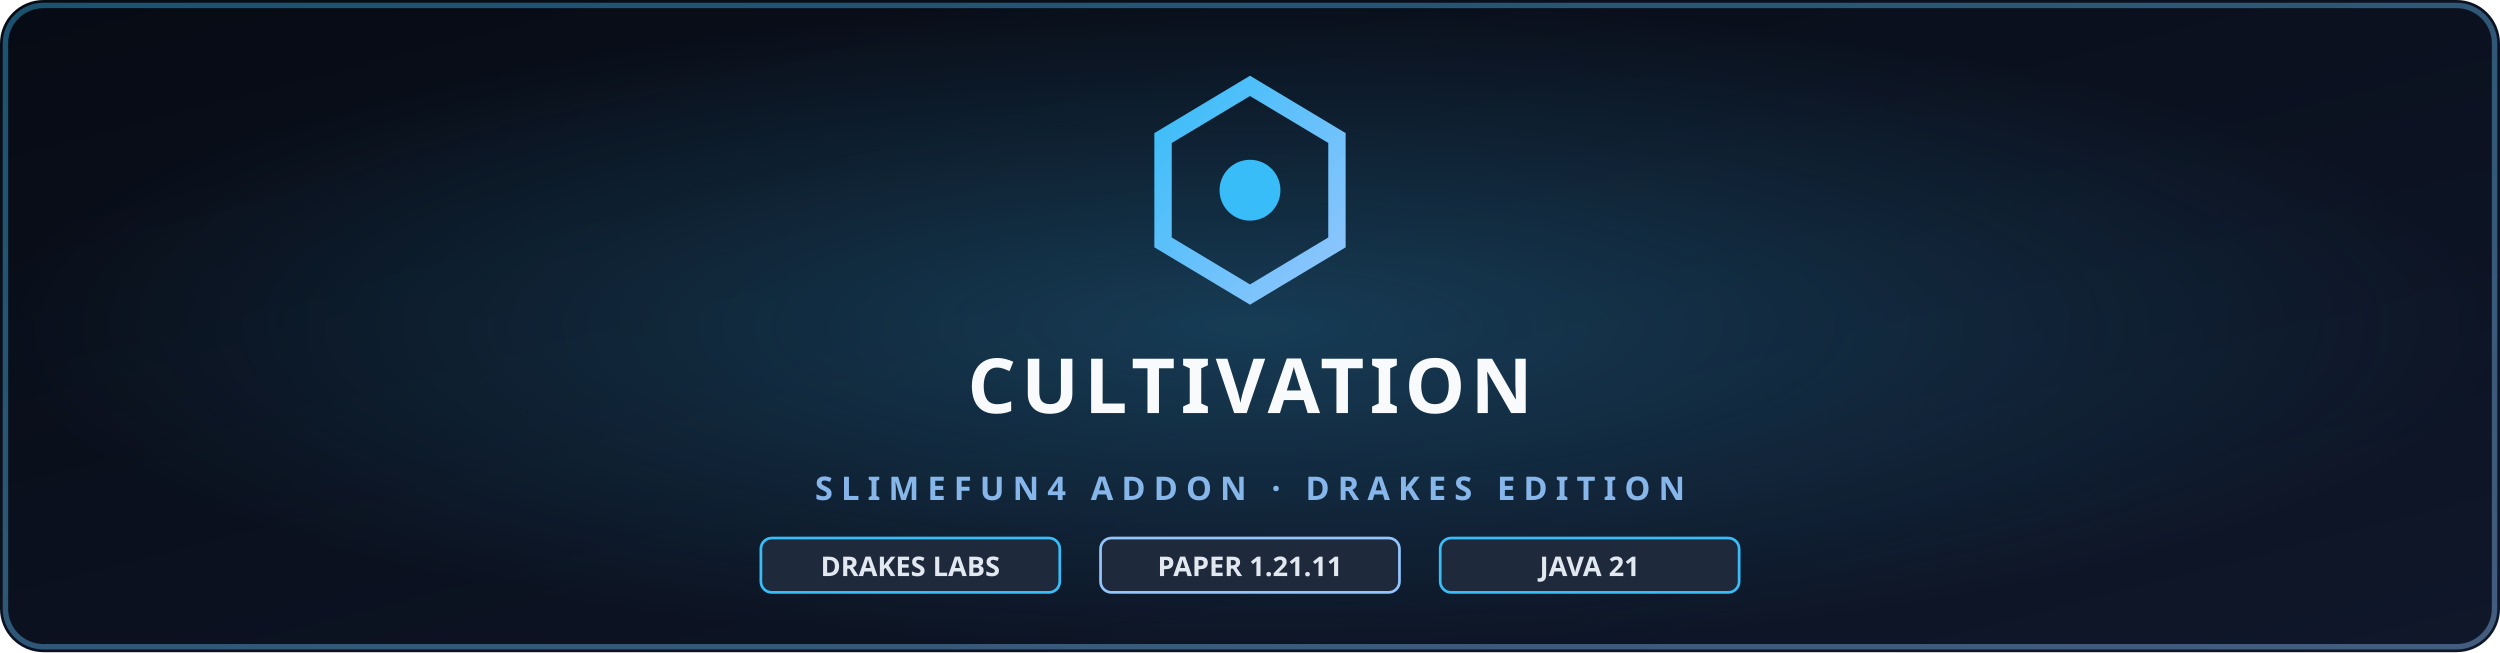
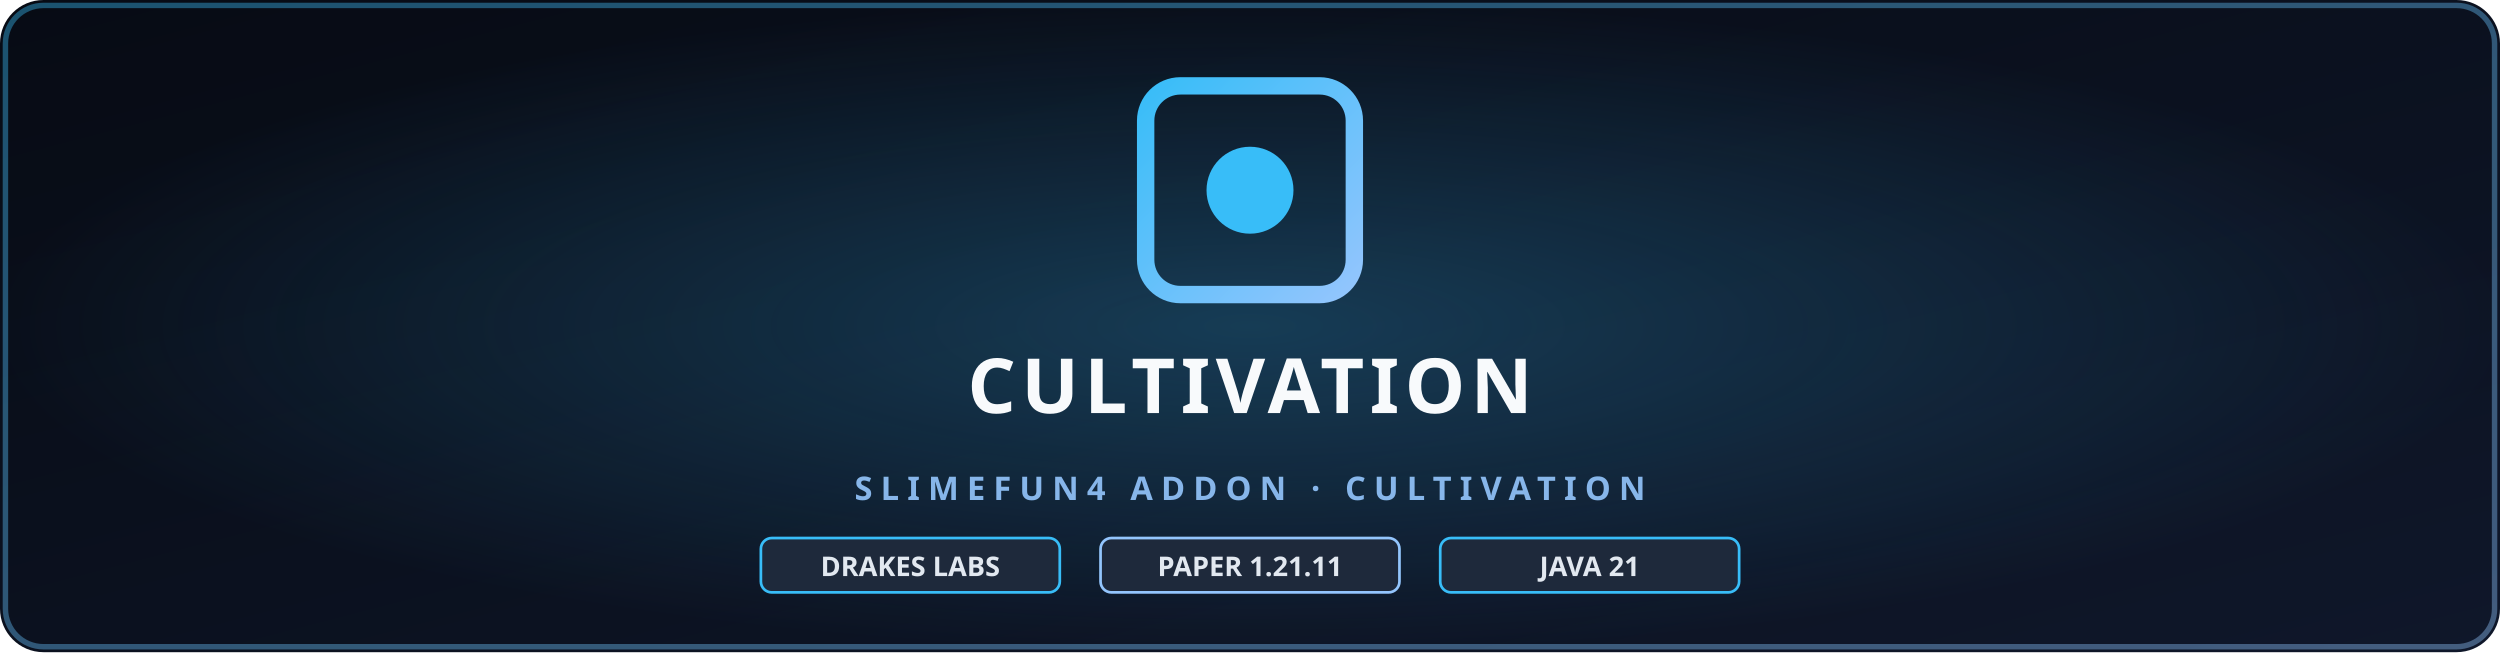
<svg xmlns="http://www.w3.org/2000/svg" viewBox="0 0 920 240" width="920" height="240" role="img" aria-label="Cultivation Banner">
  <defs>
    <linearGradient id="bFondo" x1="0" y1="0" x2="1" y2="1">
      <stop offset="0%" stop-color="#070B14" />
      <stop offset="100%" stop-color="#0F172A" />
    </linearGradient>
    <linearGradient id="acG" x1="0" y1="0" x2="1" y2="1">
      <stop offset="0%" stop-color="#38BDF8" />
      <stop offset="100%" stop-color="#93C5FD" />
    </linearGradient>
    <radialGradient id="bHalo" cx="50%" cy="50%" r="50%">
      <stop offset="0%" stop-color="#38BDF8" stop-opacity="0.25" />
      <stop offset="100%" stop-color="#38BDF8" stop-opacity="0" />
    </radialGradient>
  </defs>
  <rect width="920" height="240" rx="16" fill="url(#bFondo)" />
  <rect width="920" height="240" rx="16" fill="url(#bHalo)" />
  <rect x="2" y="2" width="916" height="236" rx="14" fill="none" stroke="url(#acG)" stroke-width="2" opacity="0.4" />
  <g transform="translate(460,70) scale(1.6)">
-     <polygon points="0,-24 20,-12 20,12 0,24 -20,12 -20,-12" fill="none" stroke="url(#acG)" stroke-width="4" />
-     <circle cx="0" cy="0" r="7" fill="#38BDF8" />
+     <rect x="-24" y="-24" width="48" height="48" rx="8" fill="none" stroke="url(#acG)" stroke-width="4" />
+     <circle cx="0" cy="0" r="10" fill="#38BDF8" />
  </g>
  <text x="460" y="152" text-anchor="middle" font-family="'Segoe UI', system-ui, -apple-system, sans-serif" font-weight="900" font-size="28" fill="#F8FAFC" letter-spacing="2">
    CULTIVATION
  </text>
  <text x="460" y="184" text-anchor="middle" font-family="'Segoe UI', system-ui, -apple-system, sans-serif" font-weight="700" font-size="12" fill="#93C5FD" letter-spacing="3" opacity="0.9">
-     SLIMEFUN4 ADDON · DRAKES EDITION
+     SLIMEFUN4 ADDON · CULTIVATION
  </text>
  <g transform="translate(460, 210)">
    <rect x="-180" y="-12" width="110" height="20" rx="4" fill="#1E293B" stroke="#38BDF8" stroke-width="1" />
    <text x="-125" y="2" text-anchor="middle" font-family="sans-serif" font-size="10" font-weight="700" fill="#E2E8F0">DRAKES LABS</text>
    <rect x="-55" y="-12" width="110" height="20" rx="4" fill="#1E293B" stroke="#93C5FD" stroke-width="1" />
    <text x="0" y="2" text-anchor="middle" font-family="sans-serif" font-size="10" font-weight="700" fill="#E2E8F0">PAPER 1.21.11</text>
    <rect x="70" y="-12" width="110" height="20" rx="4" fill="#1E293B" stroke="#38BDF8" stroke-width="1" />
    <text x="125" y="2" text-anchor="middle" font-family="sans-serif" font-size="10" font-weight="700" fill="#E2E8F0">JAVA 21</text>
  </g>
</svg>
